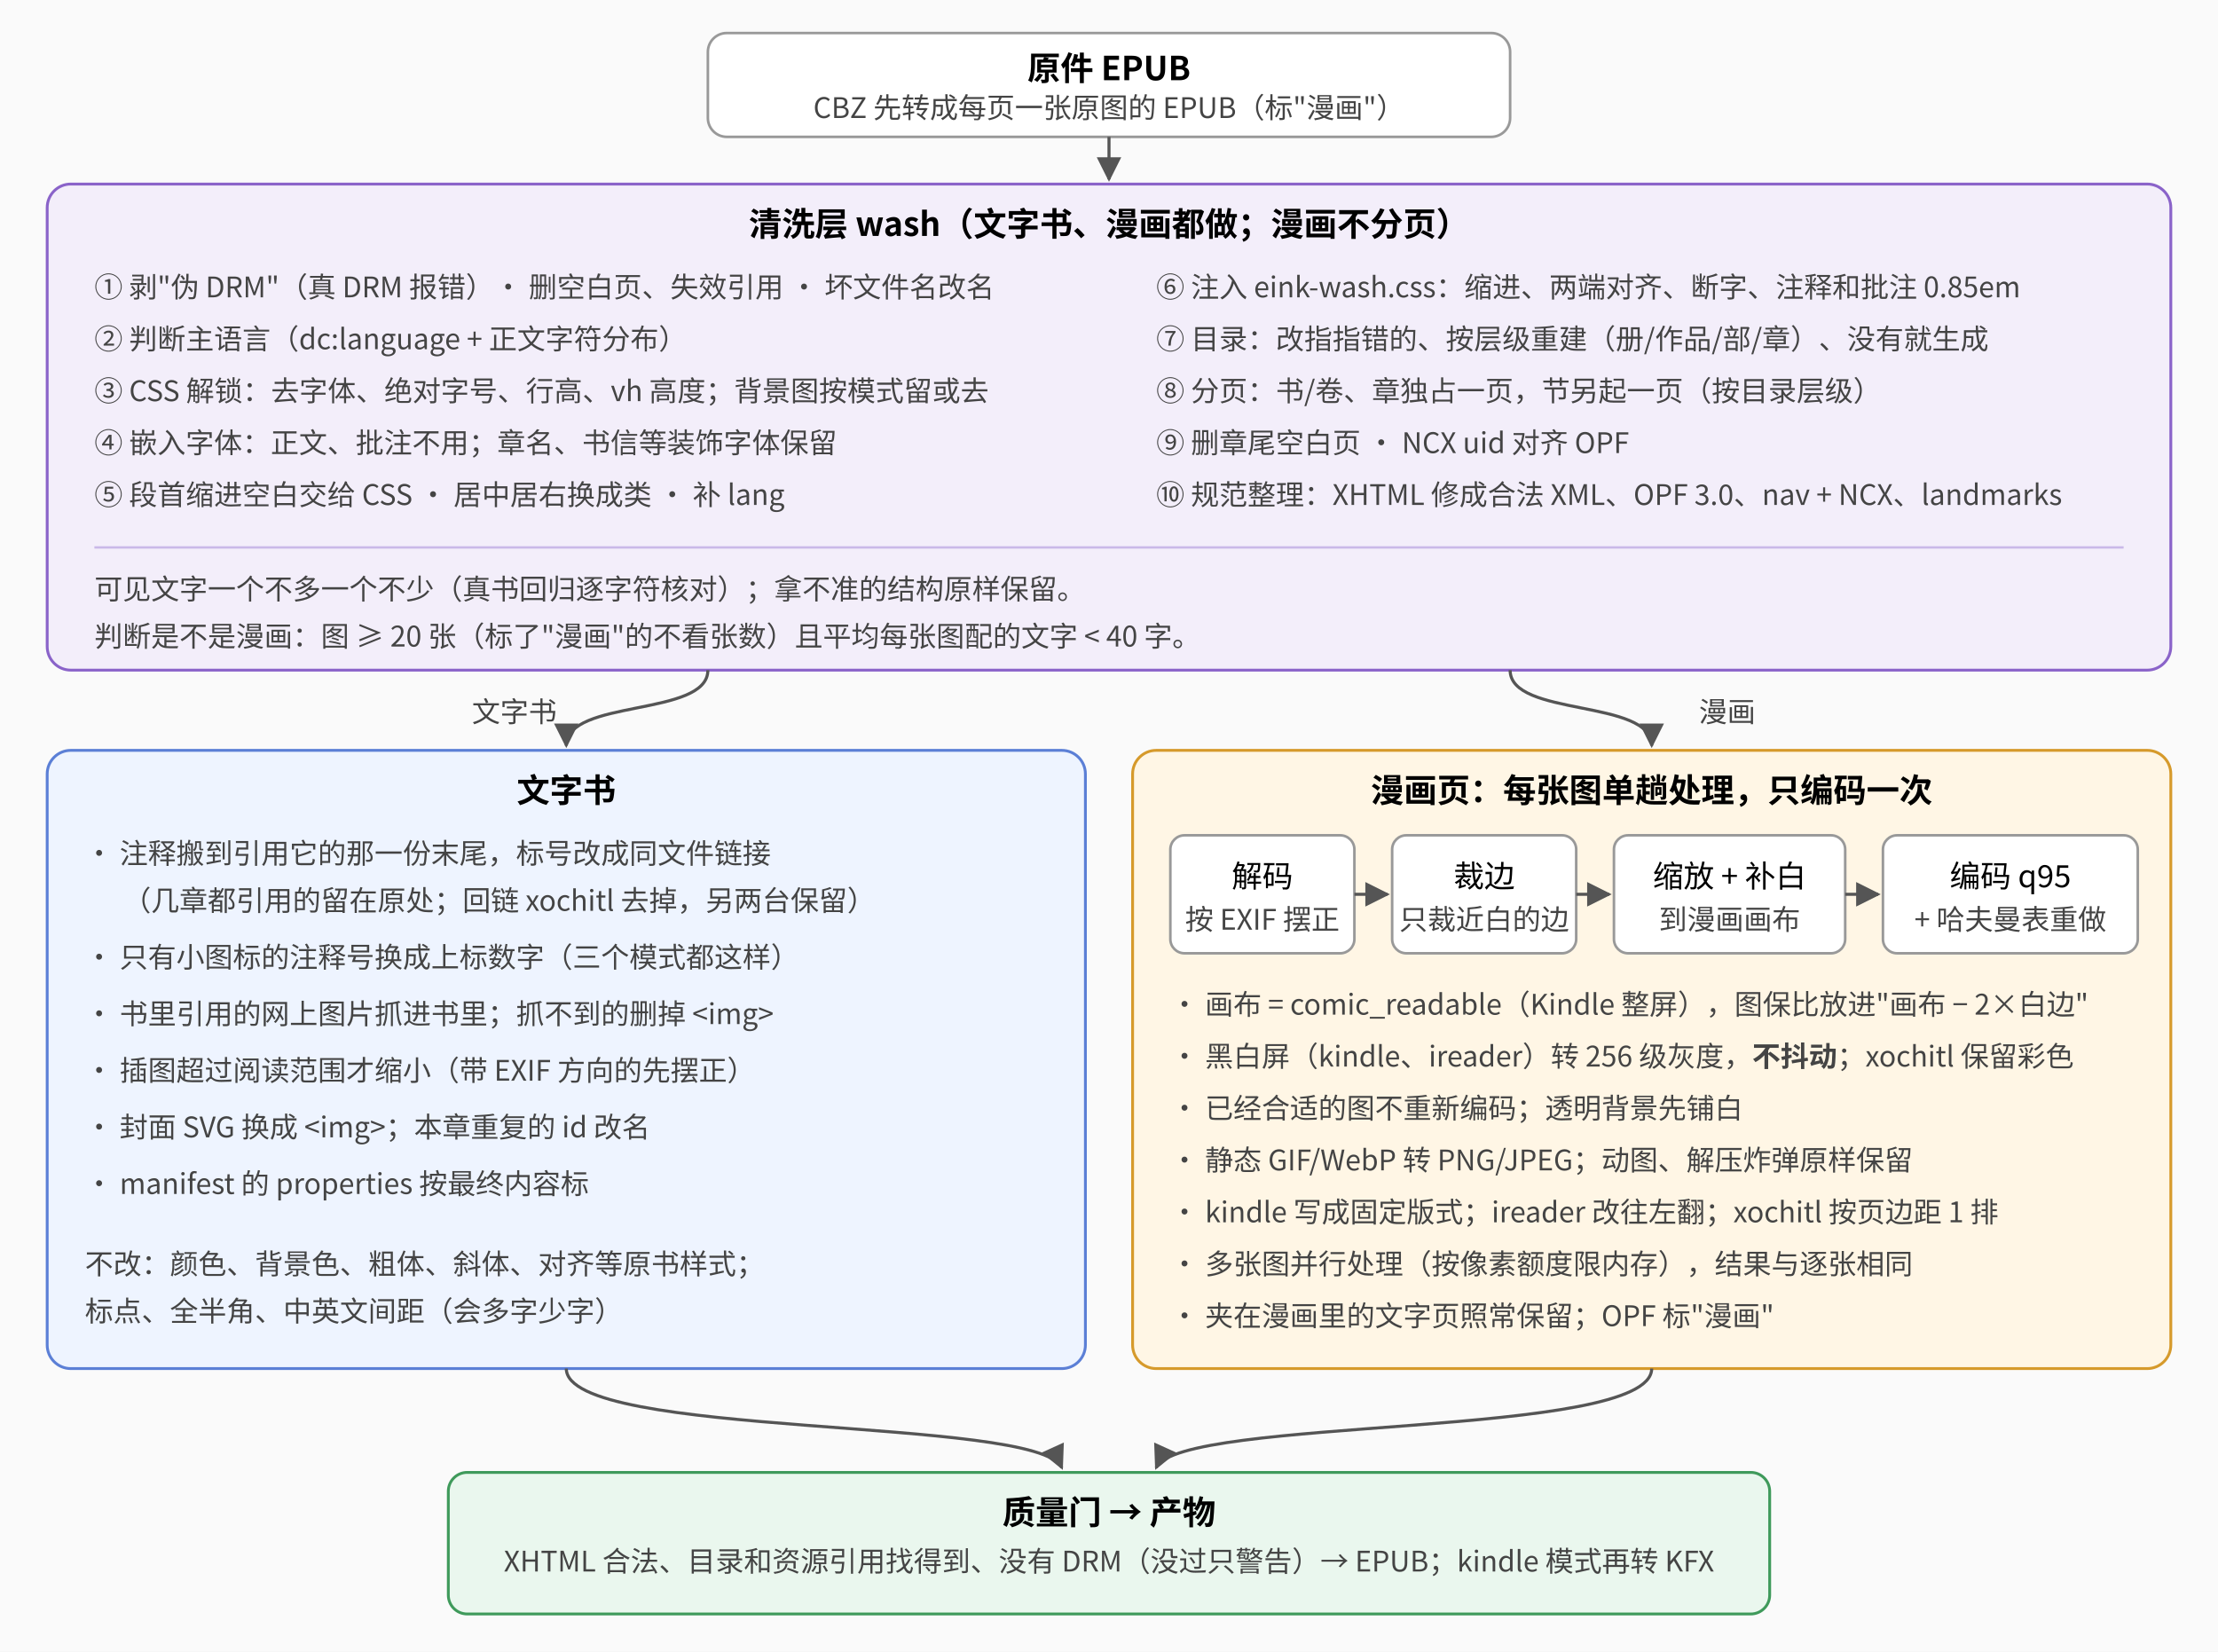
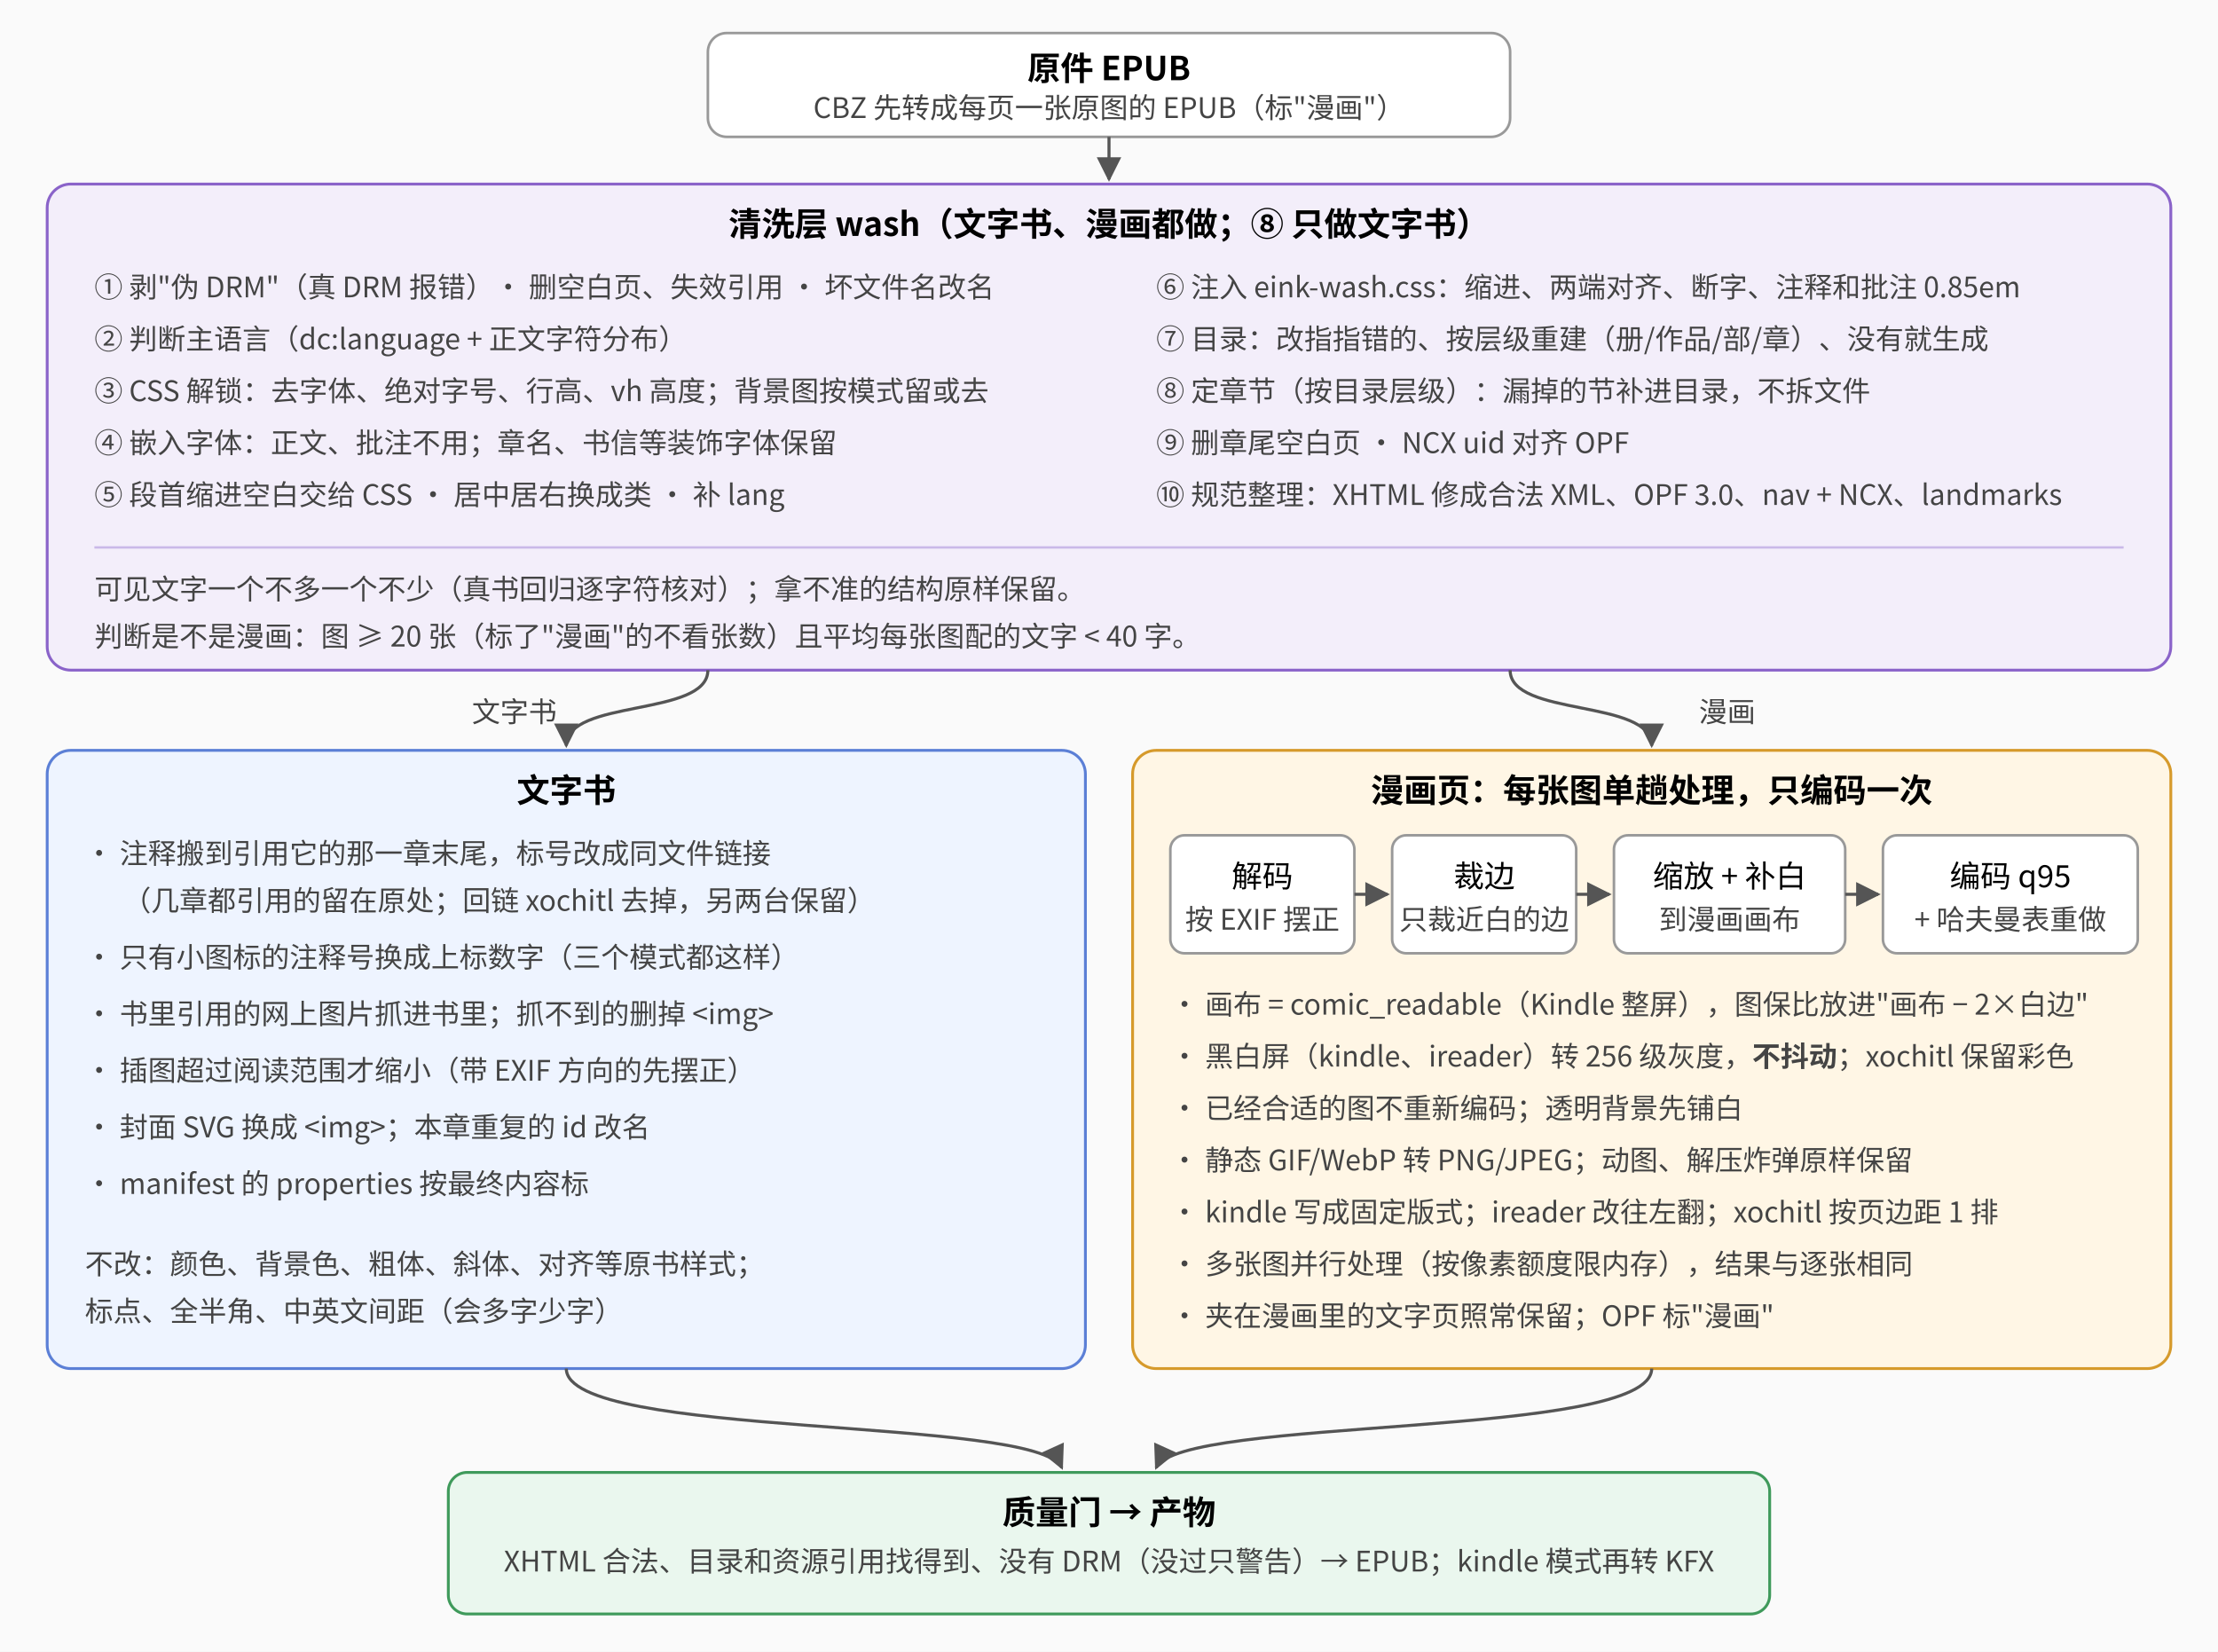
<svg xmlns="http://www.w3.org/2000/svg" viewBox="0 0 940 700" font-family="'Noto Sans CJK SC','PingFang SC','Microsoft YaHei',sans-serif" font-size="13">
  <defs>
    <marker id="a" viewBox="0 0 10 10" refX="9" refY="5" markerWidth="8" markerHeight="8" orient="auto">
      <path d="M0 0L10 5L0 10z" fill="#555" />
    </marker>
    <style>
      .b{fill:#fff;stroke:#999;stroke-width:1.1}
      .w{fill:#f3eefa;stroke:#8a63c9;stroke-width:1.2}
      .t{fill:#eef4ff;stroke:#5b7fd6;stroke-width:1.2}
      .c{fill:#fff6e5;stroke:#d69a2b;stroke-width:1.2}
      .g{fill:#eaf7ee;stroke:#3f9a5b;stroke-width:1.2}
      .h{font-weight:bold;font-size:14px}
      .s{font-size:12px;fill:#444}
      .l{stroke:#555;stroke-width:1.3;fill:none}
    </style>
  </defs>
  <rect width="940" height="700" fill="#fafafa" />
  <rect class="b" x="300" y="14" width="340" height="44" rx="8" />
  <text x="470" y="34" text-anchor="middle" class="h">原件 EPUB</text>
  <text x="470" y="50" text-anchor="middle" class="s">CBZ 先转成每页一张原图的 EPUB（标"漫画"）</text>
  <path class="l" d="M470 58 L470 76" marker-end="url(#a)" />
  <rect class="w" x="20" y="78" width="900" height="206" rx="10" />
-   <text x="470" y="100" text-anchor="middle" class="h">清洗层 wash（文字书、漫画都做；漫画不分页）</text>
+   <text x="470" y="100" text-anchor="middle" class="h">清洗层 wash（文字书、漫画都做；⑧ 只做文字书）</text>
  <g class="s">
    <text x="40" y="126">① 剥"伪 DRM"（真 DRM 报错）· 删空白页、失效引用 · 坏文件名改名</text>
    <text x="40" y="148">② 判断主语言（dc:language + 正文字符分布）</text>
    <text x="40" y="170">③ CSS 解锁：去字体、绝对字号、行高、vh 高度；背景图按模式留或去</text>
    <text x="40" y="192">④ 嵌入字体：正文、批注不用；章名、书信等装饰字体保留</text>
    <text x="40" y="214">⑤ 段首缩进空白交给 CSS · 居中居右换成类 · 补 lang</text>
    <text x="490" y="126">⑥ 注入 eink-wash.css：缩进、两端对齐、断字、注释和批注 0.85em</text>
    <text x="490" y="148">⑦ 目录：改指指错的、按层级重建（册/作品/部/章）、没有就生成</text>
-     <text x="490" y="170">⑧ 分页：书/卷、章独占一页，节另起一页（按目录层级）</text>
+     <text x="490" y="170">⑧ 定章节（按目录层级）：漏掉的节补进目录，不拆文件</text>
    <text x="490" y="192">⑨ 删章尾空白页 · NCX uid 对齐 OPF</text>
    <text x="490" y="214">⑩ 规范整理：XHTML 修成合法 XML、OPF 3.0、nav + NCX、landmarks</text>
  </g>
  <line x1="40" y1="232" x2="900" y2="232" stroke="#c9b8e8" />
  <text x="40" y="254" class="s">可见文字一个不多一个不少（真书回归逐字符核对）；拿不准的结构原样保留。</text>
  <text x="40" y="274" class="s">判断是不是漫画：图 ≥ 20 张（标了"漫画"的不看张数）且平均每张图配的文字 &lt; 40 字。</text>
  <path class="l" d="M300 284 C300 304 240 296 240 316" marker-end="url(#a)" />
  <path class="l" d="M640 284 C640 304 700 296 700 316" marker-end="url(#a)" />
  <text x="200" y="306" class="s">文字书</text>
  <text x="720" y="306" class="s">漫画</text>
  <rect class="t" x="20" y="318" width="440" height="262" rx="10" />
  <text x="240" y="340" text-anchor="middle" class="h">文字书</text>
  <g class="s">
-     <text x="36" y="366">· 注释搬到引用它的那一份末尾，标号改成同文件链接</text>
+     <text x="36" y="366">· 注释搬到引用它的那一章末尾，标号改成同文件链接</text>
    <text x="52" y="386">（几章都引用的留在原处；回链 xochitl 去掉，另两台保留）</text>
    <text x="36" y="410">· 只有小图标的注释号换成上标数字（三个模式都这样）</text>
    <text x="36" y="434">· 书里引用的网上图片抓进书里；抓不到的删掉 &lt;img&gt;</text>
    <text x="36" y="458">· 插图超过阅读范围才缩小（带 EXIF 方向的先摆正）</text>
    <text x="36" y="482">· 封面 SVG 换成 &lt;img&gt;；本章重复的 id 改名</text>
    <text x="36" y="506">· manifest 的 properties 按最终内容标</text>
    <text x="36" y="540" class="s">不改：颜色、背景色、粗体、斜体、对齐等原书样式；</text>
    <text x="36" y="560" class="s">标点、全半角、中英文间距（会多字少字）</text>
  </g>
  <rect class="c" x="480" y="318" width="440" height="262" rx="10" />
  <text x="700" y="340" text-anchor="middle" class="h">漫画页：每张图单趟处理，只编码一次</text>
  <g>
    <rect class="b" x="496" y="354" width="78" height="50" rx="6" />
    <text x="535" y="376" text-anchor="middle">解码</text>
    <text x="535" y="394" text-anchor="middle" class="s">按 EXIF 摆正</text>
    <rect class="b" x="590" y="354" width="78" height="50" rx="6" />
    <text x="629" y="376" text-anchor="middle">裁边</text>
    <text x="629" y="394" text-anchor="middle" class="s">只裁近白的边</text>
    <rect class="b" x="684" y="354" width="98" height="50" rx="6" />
    <text x="733" y="376" text-anchor="middle">缩放 + 补白</text>
    <text x="733" y="394" text-anchor="middle" class="s">到漫画画布</text>
    <rect class="b" x="798" y="354" width="108" height="50" rx="6" />
    <text x="852" y="376" text-anchor="middle">编码 q95</text>
    <text x="852" y="394" text-anchor="middle" class="s">+ 哈夫曼表重做</text>
    <path class="l" d="M574 379 L588 379" marker-end="url(#a)" />
    <path class="l" d="M668 379 L682 379" marker-end="url(#a)" />
    <path class="l" d="M782 379 L796 379" marker-end="url(#a)" />
  </g>
  <g class="s">
    <text x="496" y="430">· 画布 = comic_readable（Kindle 整屏），图保比放进"画布 − 2×白边"</text>
    <text x="496" y="452">· 黑白屏（kindle、ireader）转 256 级灰度，<tspan font-weight="bold">不抖动</tspan>；xochitl 保留彩色</text>
    <text x="496" y="474">· 已经合适的图不重新编码；透明背景先铺白</text>
    <text x="496" y="496">· 静态 GIF/WebP 转 PNG/JPEG；动图、解压炸弹原样保留</text>
    <text x="496" y="518">· kindle 写成固定版式；ireader 改往左翻；xochitl 按页边距 1 排</text>
    <text x="496" y="540">· 多张图并行处理（按像素额度限内存），结果与逐张相同</text>
    <text x="496" y="562">· 夹在漫画里的文字页照常保留；OPF 标"漫画"</text>
  </g>
  <path class="l" d="M240 580 C240 610 440 600 450 622" marker-end="url(#a)" />
  <path class="l" d="M700 580 C700 610 500 600 490 622" marker-end="url(#a)" />
  <rect class="g" x="190" y="624" width="560" height="60" rx="8" />
  <text x="470" y="646" text-anchor="middle" class="h">质量门 → 产物</text>
  <text x="470" y="666" text-anchor="middle" class="s">XHTML 合法、目录和资源引用找得到、没有 DRM（没过只警告）→ EPUB；kindle 模式再转 KFX</text>
</svg>
